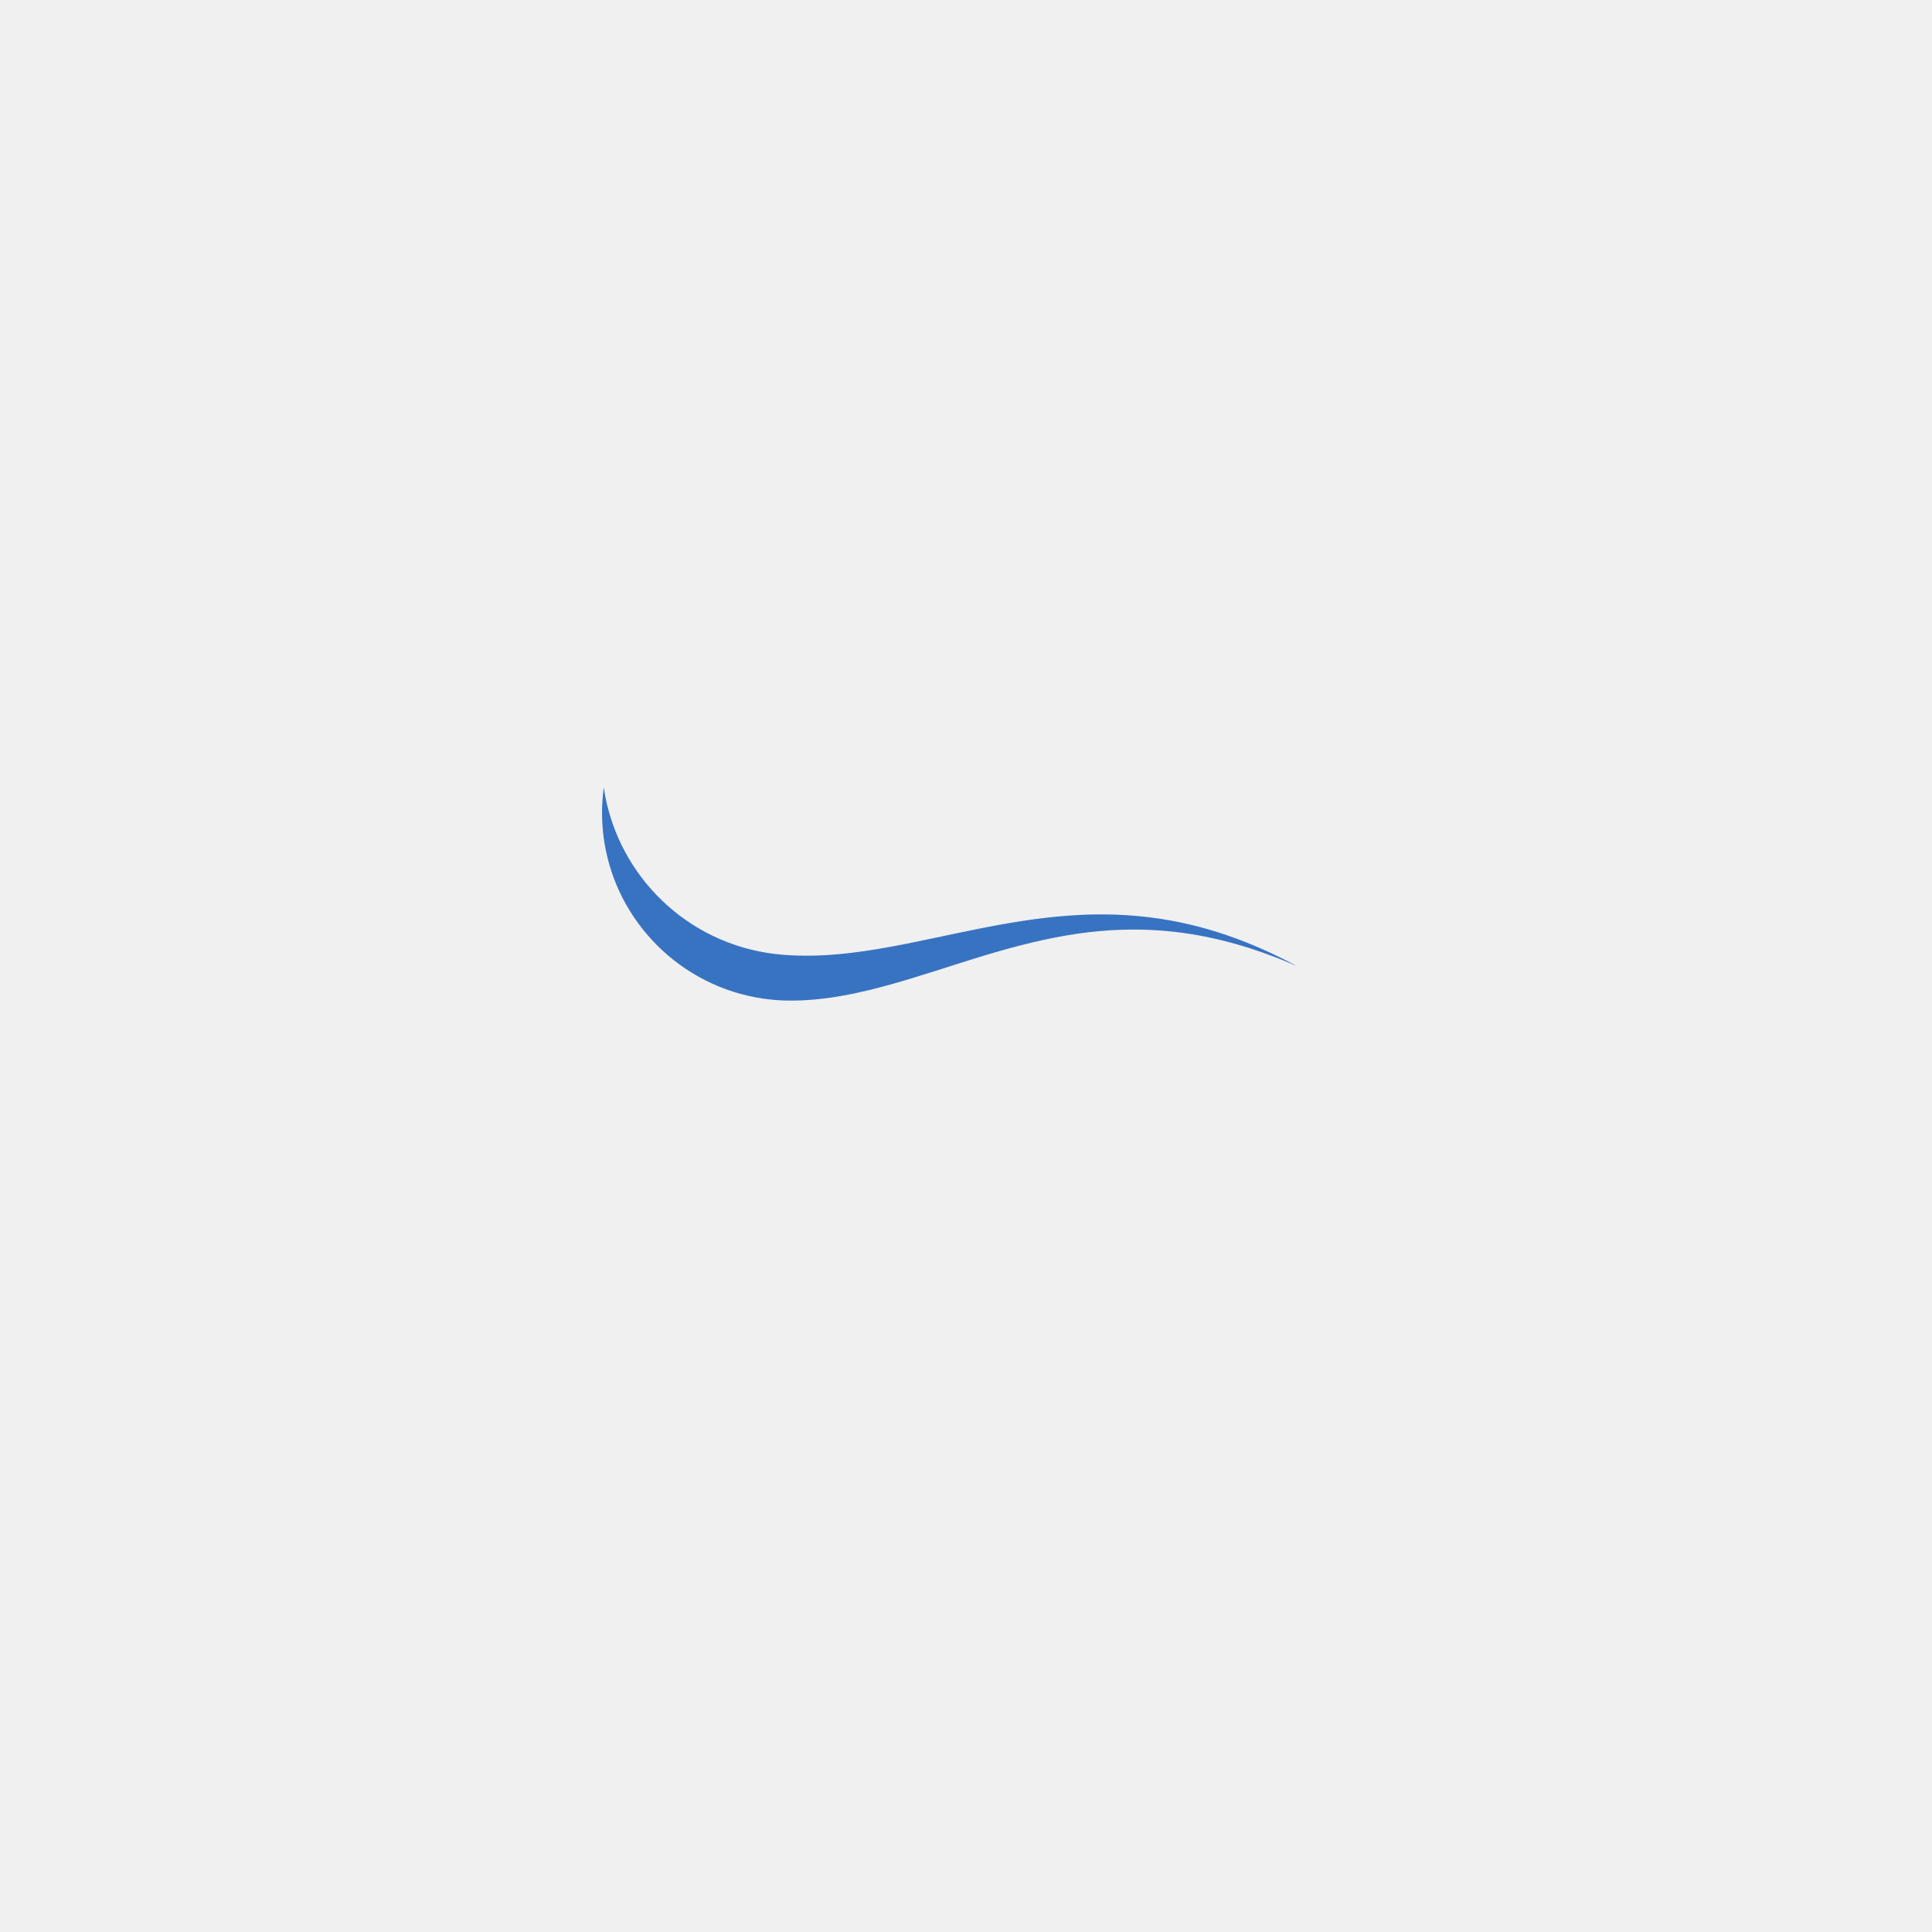
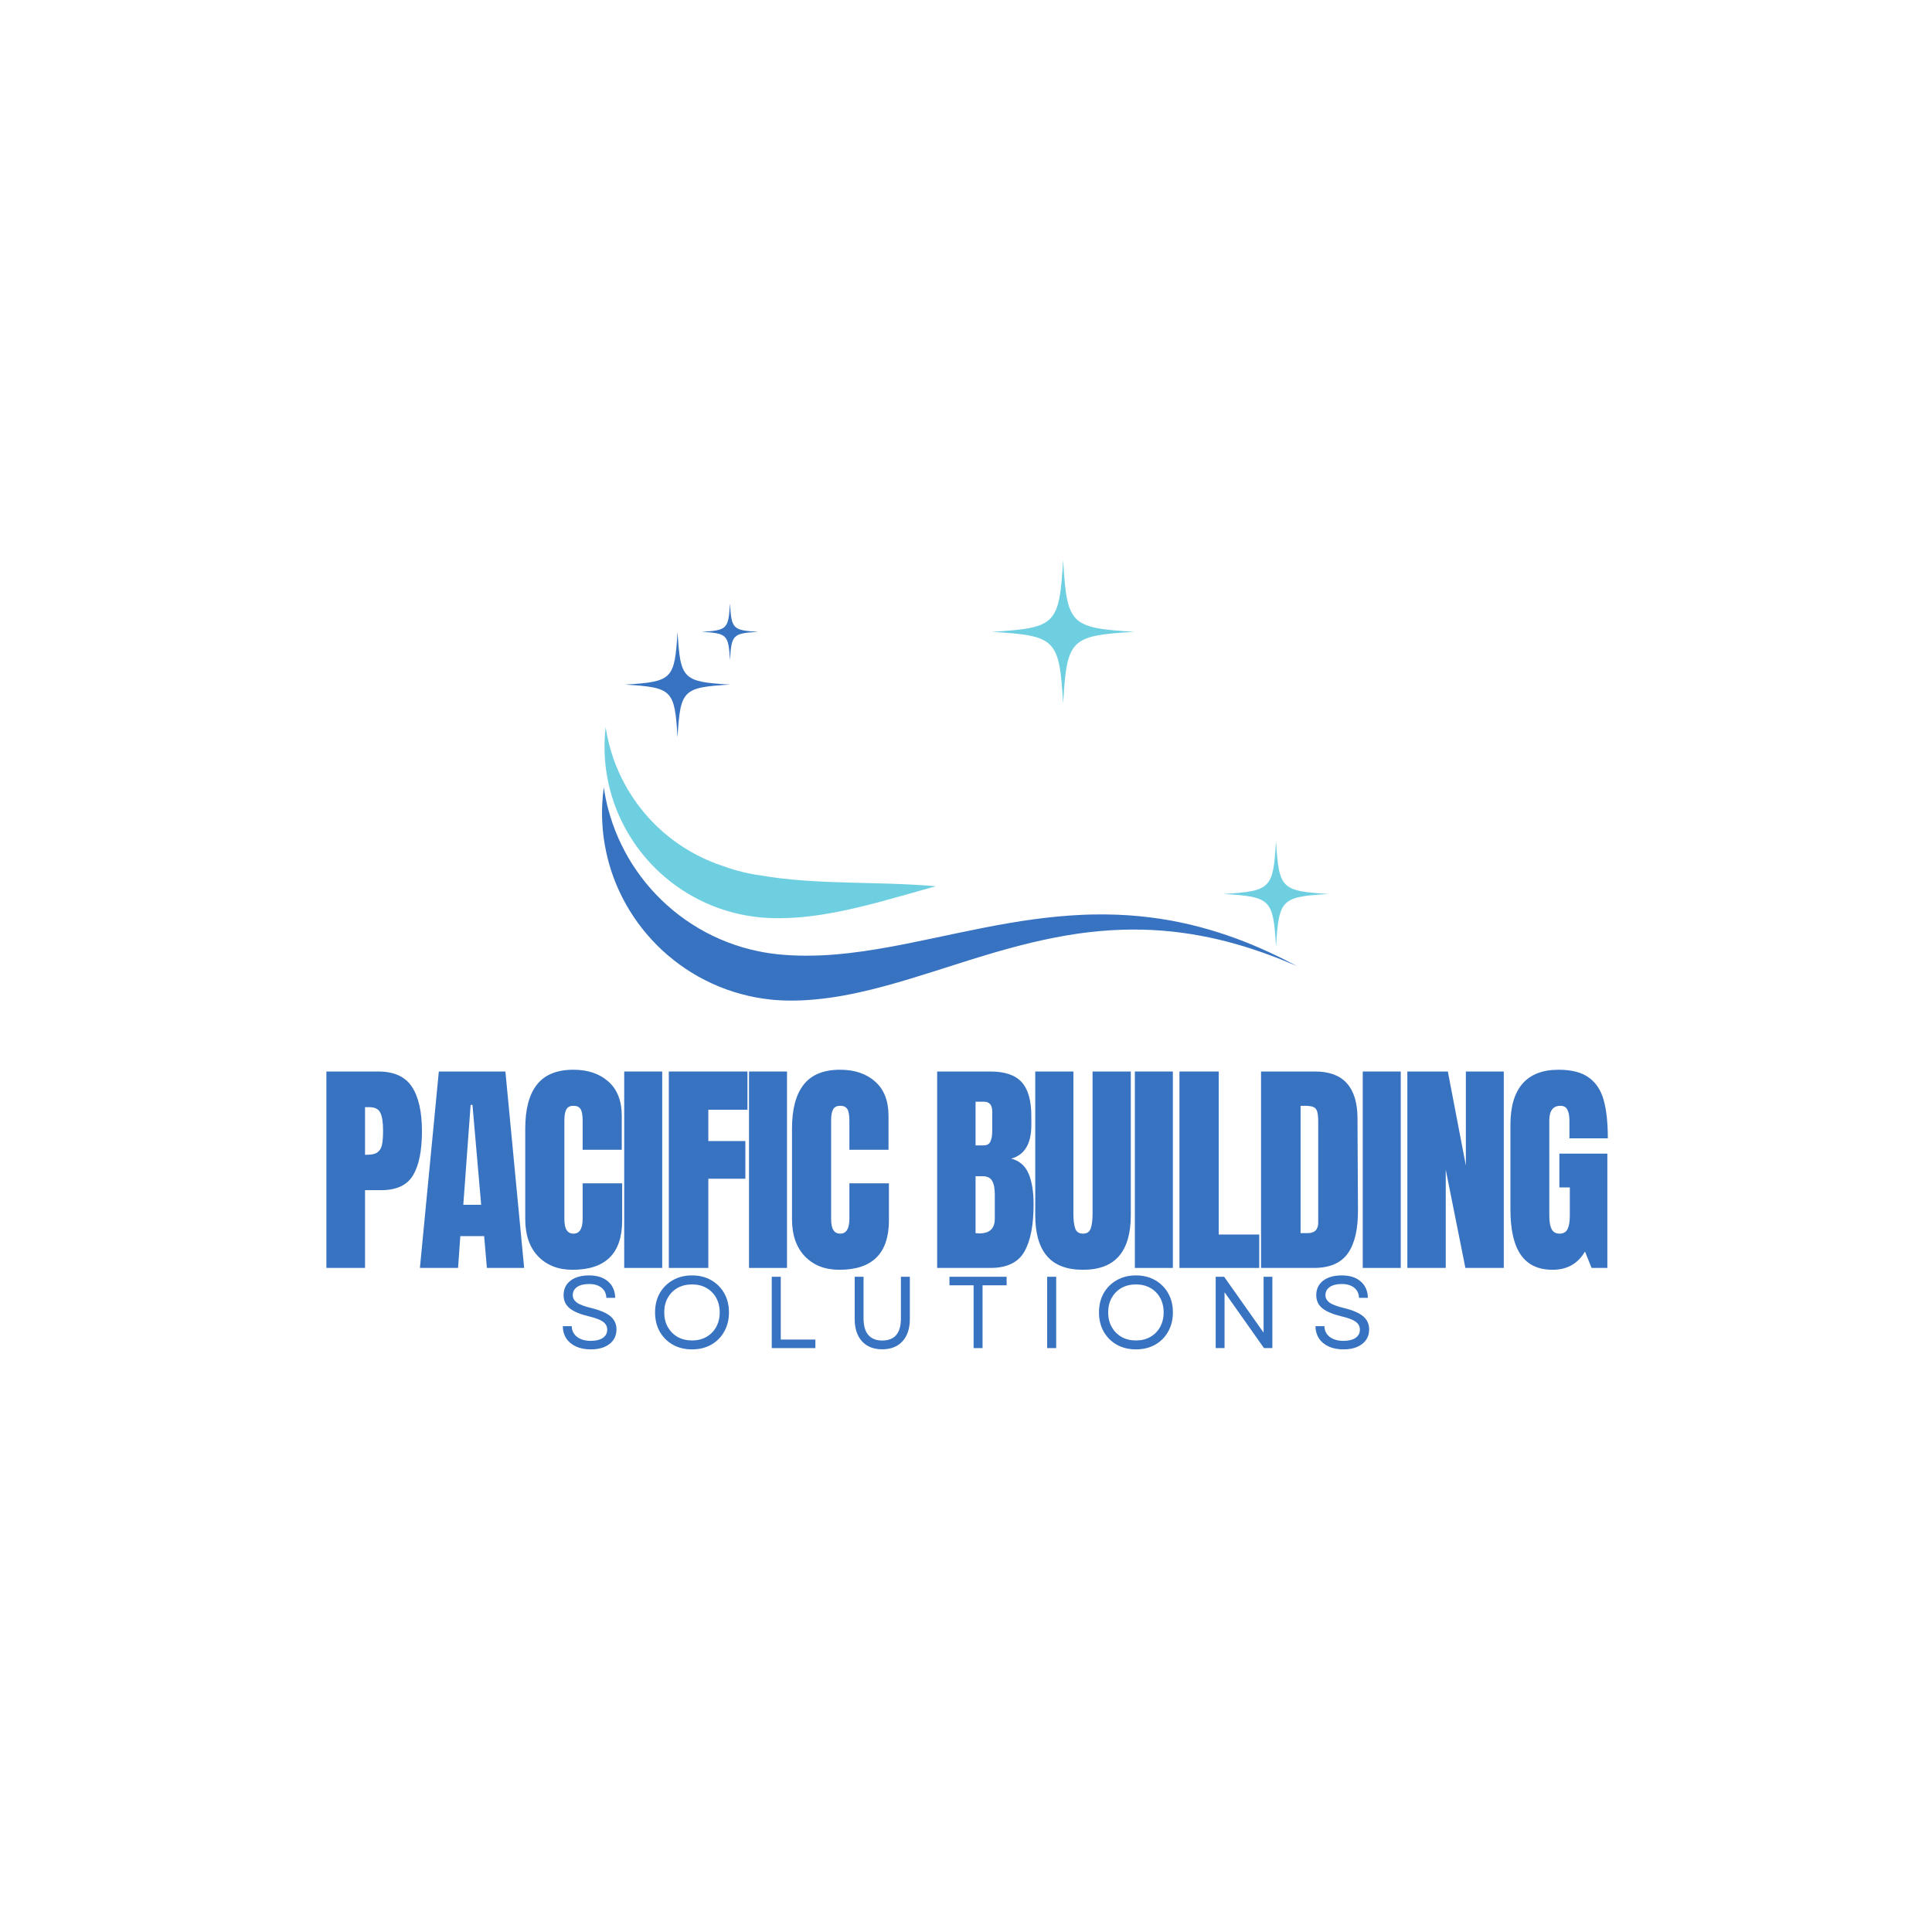
<svg xmlns="http://www.w3.org/2000/svg" width="500" zoomAndPan="magnify" viewBox="0 0 375 375" height="500" preserveAspectRatio="xMidYMid meet" version="1.2">
  <defs>
    <clipPath id="7f98d06327">
      <path d="M 116.855 152.742 L 251.727 152.742 L 251.727 194.215 L 116.855 194.215 Z M 116.855 152.742 " />
    </clipPath>
    <clipPath id="85b00d1730">
      <path d="M 192 108.723 L 221 108.723 L 221 137 L 192 137 Z M 192 108.723 " />
    </clipPath>
    <clipPath id="8fbc46336c">
      <path d="M 237.418 163.184 L 257.855 163.184 L 257.855 183.793 L 237.418 183.793 Z M 237.418 163.184 " />
    </clipPath>
  </defs>
  <g id="f29f0d1432">
+     <rect x="0" width="375" y="0" height="375" style="fill:#ffffff;fill-opacity:1;stroke:none;" />
+     <rect x="0" width="375" y="0" height="375" style="fill:#ffffff;fill-opacity:1;stroke:none;" />
    <g clip-rule="nonzero" clip-path="url(#7f98d06327)">
      <path style=" stroke:none;fill-rule:nonzero;fill:#3873c2;fill-opacity:1;" d="M 244.578 184.031 C 240.637 182.312 236.094 180.668 231.035 179.469 C 225.984 178.266 220.418 177.535 214.52 177.488 C 213.781 177.484 213.039 177.484 212.289 177.5 C 211.918 177.504 211.543 177.516 211.164 177.523 C 210.789 177.539 210.41 177.547 210.031 177.566 C 208.516 177.637 206.98 177.742 205.43 177.883 C 204.656 177.957 203.875 178.035 203.09 178.129 C 202.309 178.219 201.52 178.316 200.727 178.422 C 199.141 178.633 197.543 178.891 195.926 179.16 C 194.309 179.43 192.68 179.738 191.031 180.059 C 189.383 180.379 187.719 180.723 186.035 181.074 C 184.344 181.434 182.641 181.793 180.93 182.152 C 179.207 182.52 177.465 182.875 175.699 183.227 C 173.938 183.578 172.145 183.906 170.328 184.211 C 169.418 184.359 168.504 184.504 167.582 184.637 C 166.66 184.77 165.727 184.887 164.789 184.996 C 162.918 185.207 161.012 185.379 159.078 185.449 C 157.148 185.523 155.188 185.52 153.211 185.406 C 152.715 185.379 152.223 185.34 151.727 185.297 L 150.922 185.219 L 150.25 185.137 L 150.086 185.117 L 149.887 185.09 L 149.48 185.035 L 149.074 184.977 C 148.941 184.957 148.82 184.934 148.691 184.914 C 148.438 184.867 148.184 184.828 147.934 184.781 L 147.176 184.633 C 146.168 184.422 145.168 184.18 144.184 183.891 C 143.195 183.598 142.223 183.266 141.262 182.902 C 140.305 182.539 139.363 182.129 138.438 181.688 C 137.512 181.246 136.609 180.766 135.727 180.25 C 134.848 179.734 133.984 179.188 133.148 178.605 C 132.316 178.023 131.504 177.414 130.723 176.77 C 129.938 176.129 129.188 175.449 128.461 174.75 C 127.734 174.051 127.035 173.328 126.371 172.574 C 125.707 171.824 125.074 171.051 124.473 170.254 C 123.875 169.457 123.309 168.641 122.77 167.809 C 120.641 164.465 119.059 160.84 118.074 157.129 C 117.691 155.699 117.398 154.254 117.195 152.812 C 116.875 155.117 116.773 157.496 116.918 159.91 C 117.016 161.668 117.254 163.441 117.625 165.211 C 117.996 166.98 118.5 168.742 119.148 170.469 C 120.441 173.926 122.301 177.246 124.656 180.242 C 125.246 180.988 125.867 181.715 126.516 182.422 C 127.164 183.125 127.848 183.805 128.551 184.465 C 129.258 185.117 129.996 185.746 130.758 186.344 C 131.52 186.945 132.301 187.523 133.113 188.062 C 133.922 188.602 134.758 189.109 135.609 189.59 C 136.465 190.062 137.344 190.504 138.234 190.914 C 139.125 191.324 140.039 191.699 140.965 192.031 C 141.891 192.363 142.832 192.668 143.785 192.922 C 144.738 193.18 145.703 193.406 146.672 193.59 C 147.645 193.773 148.625 193.91 149.609 194.016 L 150.348 194.086 C 150.594 194.105 150.84 194.121 151.086 194.137 C 151.211 194.145 151.328 194.156 151.461 194.16 L 151.852 194.18 L 152.246 194.195 L 152.441 194.203 L 152.602 194.203 L 153.25 194.215 L 154.027 194.215 C 154.508 194.207 154.984 194.199 155.461 194.18 C 157.363 194.098 159.238 193.914 161.082 193.66 C 162.926 193.402 164.734 193.059 166.508 192.676 C 167.395 192.484 168.273 192.281 169.145 192.066 C 170.016 191.852 170.879 191.625 171.734 191.395 C 173.445 190.93 175.129 190.445 176.785 189.938 C 178.441 189.434 180.078 188.926 181.691 188.414 C 183.293 187.902 184.891 187.395 186.477 186.891 C 188.055 186.391 189.613 185.902 191.164 185.438 C 192.711 184.977 194.242 184.523 195.766 184.109 C 197.289 183.695 198.793 183.301 200.293 182.945 C 201.039 182.766 201.785 182.602 202.527 182.438 C 203.27 182.273 204.008 182.125 204.742 181.98 C 206.215 181.695 207.676 181.445 209.117 181.234 C 209.48 181.18 209.84 181.137 210.199 181.086 C 210.559 181.043 210.918 180.992 211.273 180.953 C 211.988 180.871 212.699 180.797 213.406 180.73 C 219.062 180.211 224.457 180.379 229.41 181.047 C 234.363 181.711 238.867 182.852 242.805 184.121 C 246.211 185.223 249.195 186.414 251.723 187.516 C 249.617 186.383 247.234 185.191 244.578 184.031 " />
    </g>
+     <path style=" stroke:none;fill-rule:nonzero;fill:#6ecfe1;fill-opacity:1;" d="M 179.242 171.832 C 177.805 171.734 176.352 171.668 174.879 171.605 C 173.41 171.539 171.918 171.496 170.41 171.457 C 168.895 171.418 167.371 171.375 165.836 171.336 C 164.293 171.297 162.734 171.25 161.156 171.188 C 159.578 171.129 157.984 171.043 156.371 170.934 C 155.566 170.875 154.754 170.812 153.941 170.738 C 153.125 170.664 152.309 170.574 151.488 170.477 C 150.277 170.328 149.059 170.16 147.832 169.945 L 147.613 169.918 L 147.004 169.828 L 146.852 169.805 L 146.672 169.773 L 146.301 169.707 L 145.934 169.645 C 145.812 169.621 145.703 169.598 145.586 169.574 C 145.359 169.527 145.129 169.484 144.898 169.434 L 144.215 169.273 C 143.301 169.055 142.398 168.801 141.508 168.508 C 141.086 168.371 140.668 168.223 140.25 168.066 L 139.602 167.844 L 139.047 167.641 L 138.906 167.59 L 138.742 167.523 L 138.41 167.395 L 138.074 167.262 C 137.965 167.219 137.863 167.172 137.758 167.129 C 137.551 167.039 137.344 166.953 137.137 166.863 L 136.52 166.582 C 135.703 166.195 134.898 165.785 134.117 165.336 C 133.332 164.887 132.566 164.406 131.824 163.902 C 131.074 163.395 130.355 162.852 129.652 162.289 C 128.953 161.727 128.277 161.129 127.629 160.508 C 126.98 159.891 126.355 159.246 125.758 158.582 C 125.164 157.914 124.594 157.227 124.055 156.52 C 123.516 155.812 123.008 155.078 122.527 154.336 C 122.051 153.59 121.598 152.832 121.184 152.055 C 120.77 151.277 120.383 150.488 120.031 149.684 C 119.68 148.883 119.359 148.07 119.066 147.25 C 118.371 145.25 117.867 143.199 117.559 141.141 C 117.379 142.684 117.305 144.258 117.352 145.855 C 117.387 147.461 117.551 149.086 117.84 150.707 C 118.125 152.332 118.535 153.953 119.078 155.547 C 120.156 158.734 121.754 161.816 123.812 164.613 C 124.332 165.312 124.875 165.992 125.445 166.656 C 126.02 167.316 126.621 167.957 127.242 168.574 C 127.867 169.195 128.523 169.785 129.199 170.355 C 129.875 170.922 130.574 171.473 131.297 171.988 C 132.02 172.504 132.766 172.992 133.531 173.453 C 134.297 173.91 135.082 174.34 135.883 174.738 C 136.684 175.137 137.504 175.508 138.34 175.836 C 139.176 176.168 140.023 176.473 140.883 176.73 C 141.746 176.996 142.617 177.227 143.496 177.426 C 144.379 177.617 145.266 177.773 146.16 177.898 L 146.832 177.984 C 147.055 178.012 147.281 178.031 147.504 178.055 C 147.617 178.062 147.727 178.074 147.844 178.086 L 148.199 178.113 L 148.559 178.141 L 148.734 178.152 L 148.883 178.16 L 149.473 178.188 L 150.184 178.211 C 150.617 178.219 151.055 178.223 151.488 178.219 C 153.227 178.203 154.941 178.09 156.629 177.91 C 158.316 177.73 159.973 177.469 161.602 177.172 C 162.414 177.023 163.223 176.863 164.023 176.695 C 164.824 176.523 165.617 176.344 166.402 176.156 C 167.977 175.785 169.523 175.391 171.047 174.98 C 172.574 174.566 174.078 174.152 175.562 173.73 C 177.039 173.312 178.508 172.898 179.969 172.484 C 180.531 172.324 181.09 172.168 181.648 172.012 C 180.852 171.949 180.051 171.887 179.242 171.832 " />
+     <g clip-rule="nonzero" clip-path="url(#85b00d1730)">
+       <path style=" stroke:none;fill-rule:nonzero;fill:#6ecfe1;fill-opacity:1;" d="M 220.172 122.637 C 207.719 123.395 207.105 124.012 206.352 136.547 C 205.594 124.012 204.984 123.395 192.527 122.637 C 204.984 121.875 205.594 121.258 206.352 108.727 C 207.105 121.258 207.719 121.875 220.172 122.637 " />
+     </g>
+     <g clip-rule="nonzero" clip-path="url(#8fbc46336c)">
+       <path style=" stroke:none;fill-rule:nonzero;fill:#6ecfe1;fill-opacity:1;" d="M 257.859 173.516 C 248.688 174.074 248.238 174.527 247.68 183.758 C 247.125 174.527 246.676 174.074 237.504 173.516 C 246.676 172.953 247.125 172.5 247.68 163.27 C 248.238 172.5 248.688 172.953 257.859 173.516 " />
+     </g>
+     <path style=" stroke:none;fill-rule:nonzero;fill:#3873c2;fill-opacity:1;" d="M 141.688 132.879 C 132.516 133.438 132.066 133.891 131.508 143.121 C 130.953 133.891 130.504 133.438 121.332 132.879 C 130.504 132.32 130.953 131.863 131.508 122.637 C 132.066 131.863 132.516 132.32 141.688 132.879 " />
+     <path style=" stroke:none;fill-rule:nonzero;fill:#3873c2;fill-opacity:1;" d="M 147.152 122.637 C 142.227 122.938 141.984 123.18 141.688 128.137 C 141.387 123.18 141.145 122.938 136.223 122.637 C 141.145 122.336 141.387 122.09 141.688 117.137 C 141.984 122.09 142.227 122.336 147.152 122.637 " />
+     <g style="fill:#3873c2;fill-opacity:1;">
+       <g transform="translate(61.66553, 246.1043)">
+         <path style="stroke:none" d="M 1.688 -38.125 L 11.766 -38.125 C 14.805 -38.125 16.977 -37.141 18.281 -35.172 C 19.582 -33.203 20.234 -30.32 20.234 -26.531 C 20.234 -22.75 19.656 -19.895 18.5 -17.969 C 17.352 -16.051 15.285 -15.094 12.297 -15.094 L 9.188 -15.094 L 9.188 0 L 1.688 0 Z M 9.625 -21.969 C 10.539 -21.969 11.211 -22.133 11.641 -22.469 C 12.078 -22.812 12.359 -23.301 12.484 -23.938 C 12.617 -24.57 12.688 -25.484 12.688 -26.672 C 12.688 -28.266 12.508 -29.414 12.156 -30.125 C 11.801 -30.844 11.094 -31.203 10.031 -31.203 L 9.188 -31.203 L 9.188 -21.969 Z M 9.625 -21.969 " />
+       </g>
+     </g>
+     <g style="fill:#3873c2;fill-opacity:1;">
+       <g transform="translate(80.83206, 246.1043)">
+         <path style="stroke:none" d="M 0.672 0 L 4.344 -38.125 L 17.266 -38.125 L 20.906 0 L 13.672 0 L 13.141 -6.172 L 8.516 -6.172 L 8.078 0 Z M 9.094 -12.25 L 12.562 -12.25 L 10.875 -31.641 L 10.516 -31.641 Z M 9.094 -12.25 " />
+       </g>
+     </g>
+     <g style="fill:#3873c2;fill-opacity:1;">
+       <g transform="translate(100.5754, 246.1043)">
+         <path style="stroke:none" d="M 10.562 0.359 C 7.781 0.359 5.551 -0.508 3.875 -2.25 C 2.207 -4 1.375 -6.398 1.375 -9.453 L 1.375 -27.031 C 1.375 -30.812 2.129 -33.66 3.641 -35.578 C 5.148 -37.504 7.516 -38.469 10.734 -38.469 C 13.547 -38.469 15.812 -37.695 17.531 -36.156 C 19.25 -34.625 20.109 -32.41 20.109 -29.516 L 20.109 -22.938 L 12.516 -22.938 L 12.516 -28.578 C 12.516 -29.672 12.379 -30.426 12.109 -30.844 C 11.848 -31.258 11.391 -31.469 10.734 -31.469 C 10.055 -31.469 9.594 -31.227 9.344 -30.75 C 9.094 -30.281 8.969 -29.586 8.969 -28.672 L 8.969 -9.547 C 8.969 -8.535 9.113 -7.801 9.406 -7.344 C 9.695 -6.883 10.141 -6.656 10.734 -6.656 C 11.922 -6.656 12.516 -7.617 12.516 -9.547 L 12.516 -16.422 L 20.188 -16.422 L 20.188 -9.234 C 20.188 -2.836 16.977 0.359 10.562 0.359 Z M 10.562 0.359 " />
+       </g>
+     </g>
+     <g style="fill:#3873c2;fill-opacity:1;">
+       <g transform="translate(119.8306, 246.1043)">
+         <path style="stroke:none" d="M 1.328 0 L 1.328 -38.125 L 8.703 -38.125 L 8.703 0 Z M 1.328 0 " />
+       </g>
+     </g>
+     <g style="fill:#3873c2;fill-opacity:1;">
+       <g transform="translate(128.1272, 246.1043)">
+         <path style="stroke:none" d="M 1.688 0 L 1.688 -38.125 L 16.953 -38.125 L 16.953 -30.703 L 9.359 -30.703 L 9.359 -24.625 L 16.547 -24.625 L 16.547 -17.312 L 9.359 -17.312 L 9.359 0 Z M 1.688 0 " />
+       </g>
+     </g>
+     <g style="fill:#3873c2;fill-opacity:1;">
+       <g transform="translate(144.0549, 246.1043)">
+         <path style="stroke:none" d="M 1.328 0 L 1.328 -38.125 L 8.703 -38.125 L 8.703 0 Z M 1.328 0 " />
+       </g>
+     </g>
+     <g style="fill:#3873c2;fill-opacity:1;">
+       <g transform="translate(152.3515, 246.1043)">
+         <path style="stroke:none" d="M 10.562 0.359 C 7.781 0.359 5.551 -0.508 3.875 -2.25 C 2.207 -4 1.375 -6.398 1.375 -9.453 L 1.375 -27.031 C 1.375 -30.812 2.129 -33.66 3.641 -35.578 C 5.148 -37.504 7.516 -38.469 10.734 -38.469 C 13.547 -38.469 15.812 -37.695 17.531 -36.156 C 19.25 -34.625 20.109 -32.41 20.109 -29.516 L 20.109 -22.938 L 12.516 -22.938 L 12.516 -28.578 C 12.516 -29.672 12.379 -30.426 12.109 -30.844 C 11.848 -31.258 11.391 -31.469 10.734 -31.469 C 10.055 -31.469 9.594 -31.227 9.344 -30.75 C 9.094 -30.281 8.969 -29.586 8.969 -28.672 L 8.969 -9.547 C 8.969 -8.535 9.113 -7.801 9.406 -7.344 C 9.695 -6.883 10.141 -6.656 10.734 -6.656 C 11.922 -6.656 12.516 -7.617 12.516 -9.547 L 12.516 -16.422 L 20.188 -16.422 L 20.188 -9.234 C 20.188 -2.836 16.977 0.359 10.562 0.359 Z M 10.562 0.359 " />
+       </g>
+     </g>
+     <g style="fill:#3873c2;fill-opacity:1;">
+       <g transform="translate(171.6068, 246.1043)">
+         <path style="stroke:none" d="" />
+       </g>
+     </g>
+     <g style="fill:#3873c2;fill-opacity:1;">
+       <g transform="translate(180.2139, 246.1043)">
+         <path style="stroke:none" d="M 1.688 -38.125 L 12.031 -38.125 C 14.812 -38.125 16.828 -37.441 18.078 -36.078 C 19.336 -34.711 19.969 -32.492 19.969 -29.422 L 19.969 -27.734 C 19.969 -24.098 18.664 -21.926 16.062 -21.219 C 17.656 -20.801 18.773 -19.836 19.422 -18.328 C 20.078 -16.816 20.406 -14.82 20.406 -12.344 C 20.406 -8.281 19.801 -5.207 18.594 -3.125 C 17.383 -1.039 15.195 0 12.031 0 L 1.688 0 Z M 10.688 -23.781 C 11.344 -23.781 11.785 -24.023 12.016 -24.516 C 12.254 -25.004 12.375 -25.691 12.375 -26.578 L 12.375 -30.391 C 12.375 -31.641 11.828 -32.266 10.734 -32.266 L 9.141 -32.266 L 9.141 -23.781 Z M 9.891 -6.703 C 11.879 -6.703 12.875 -7.648 12.875 -9.547 L 12.875 -14.281 C 12.875 -15.438 12.703 -16.312 12.359 -16.906 C 12.016 -17.5 11.414 -17.797 10.562 -17.797 L 9.141 -17.797 L 9.141 -6.75 Z M 9.891 -6.703 " />
+       </g>
+     </g>
+     <g style="fill:#3873c2;fill-opacity:1;">
+       <g transform="translate(199.691, 246.1043)">
+         <path style="stroke:none" d="M 10.516 0.359 C 7.379 0.359 5.051 -0.523 3.531 -2.297 C 2.008 -4.078 1.25 -6.711 1.25 -10.203 L 1.25 -38.125 L 8.656 -38.125 L 8.656 -10.516 C 8.656 -9.305 8.77 -8.359 9 -7.672 C 9.238 -6.992 9.742 -6.656 10.516 -6.656 C 11.285 -6.656 11.785 -6.988 12.016 -7.656 C 12.254 -8.32 12.375 -9.273 12.375 -10.516 L 12.375 -38.125 L 19.797 -38.125 L 19.797 -10.203 C 19.797 -6.711 19.031 -4.078 17.5 -2.297 C 15.977 -0.523 13.648 0.359 10.516 0.359 Z M 10.516 0.359 " />
+       </g>
+     </g>
+     <g style="fill:#3873c2;fill-opacity:1;">
+       <g transform="translate(218.9463, 246.1043)">
+         <path style="stroke:none" d="M 1.328 0 L 1.328 -38.125 L 8.703 -38.125 L 8.703 0 Z M 1.328 0 " />
+       </g>
+     </g>
+     <g style="fill:#3873c2;fill-opacity:1;">
+       <g transform="translate(227.2428, 246.1043)">
+         <path style="stroke:none" d="M 1.688 0 L 1.688 -38.125 L 9.312 -38.125 L 9.312 -6.484 L 17.172 -6.484 L 17.172 0 Z M 1.688 0 " />
+       </g>
+     </g>
+     <g style="fill:#3873c2;fill-opacity:1;">
+       <g transform="translate(243.0818, 246.1043)">
+         <path style="stroke:none" d="M 1.688 -38.125 L 12.203 -38.125 C 14.922 -38.125 16.961 -37.367 18.328 -35.859 C 19.691 -34.348 20.383 -32.113 20.406 -29.156 L 20.5 -11.312 C 20.531 -7.562 19.879 -4.738 18.547 -2.844 C 17.211 -0.945 15.008 0 11.938 0 L 1.688 0 Z M 10.688 -6.75 C 12.082 -6.75 12.781 -7.426 12.781 -8.781 L 12.781 -28.438 C 12.781 -29.301 12.711 -29.945 12.578 -30.375 C 12.441 -30.801 12.195 -31.086 11.844 -31.234 C 11.488 -31.391 10.941 -31.469 10.203 -31.469 L 9.359 -31.469 L 9.359 -6.75 Z M 10.688 -6.75 " />
+       </g>
+     </g>
+     <g style="fill:#3873c2;fill-opacity:1;">
+       <g transform="translate(263.1801, 246.1043)">
+         <path style="stroke:none" d="M 1.328 0 L 1.328 -38.125 L 8.703 -38.125 L 8.703 0 Z M 1.328 0 " />
+       </g>
+     </g>
+     <g style="fill:#3873c2;fill-opacity:1;">
+       <g transform="translate(271.4766, 246.1043)">
+         <path style="stroke:none" d="M 1.688 0 L 1.688 -38.125 L 9.547 -38.125 L 13.047 -19.875 L 13.047 -38.125 L 20.406 -38.125 L 20.406 0 L 12.953 0 L 9.141 -19.078 L 9.141 0 Z M 1.688 0 " />
+       </g>
+     </g>
+     <g style="fill:#3873c2;fill-opacity:1;">
+       <g transform="translate(291.7967, 246.1043)">
+         <path style="stroke:none" d="M 9.547 0.359 C 6.785 0.359 4.734 -0.609 3.391 -2.547 C 2.047 -4.484 1.375 -7.422 1.375 -11.359 L 1.375 -27.781 C 1.375 -31.301 2.156 -33.961 3.719 -35.766 C 5.289 -37.566 7.629 -38.469 10.734 -38.469 C 13.254 -38.469 15.207 -37.961 16.594 -36.953 C 17.988 -35.953 18.953 -34.488 19.484 -32.562 C 20.016 -30.645 20.281 -28.176 20.281 -25.156 L 12.828 -25.156 L 12.828 -28.578 C 12.828 -29.492 12.695 -30.203 12.438 -30.703 C 12.188 -31.211 11.738 -31.469 11.094 -31.469 C 9.645 -31.469 8.922 -30.52 8.922 -28.625 L 8.922 -10.156 C 8.922 -9.008 9.066 -8.141 9.359 -7.547 C 9.66 -6.953 10.18 -6.656 10.922 -6.656 C 11.66 -6.656 12.176 -6.953 12.469 -7.547 C 12.758 -8.141 12.906 -9.008 12.906 -10.156 L 12.906 -15.625 L 10.875 -15.625 L 10.875 -22.188 L 20.188 -22.188 L 20.188 0 L 17.125 0 L 15.844 -3.188 C 14.477 -0.82 12.379 0.359 9.547 0.359 Z M 9.547 0.359 " />
+       </g>
+     </g>
+     <g style="fill:#3873c2;fill-opacity:1;">
+       <g transform="translate(108.0489, 261.664)">
+         <path style="stroke:none" d="M 6.625 0.25 C 5.52 0.25 4.562 0.062 3.75 -0.312 C 2.938 -0.688 2.305 -1.211 1.859 -1.891 C 1.422 -2.566 1.195 -3.352 1.188 -4.25 L 2.922 -4.25 C 2.953 -3.363 3.305 -2.664 3.984 -2.156 C 4.66 -1.656 5.539 -1.406 6.625 -1.406 C 7.602 -1.406 8.379 -1.594 8.953 -1.969 C 9.523 -2.352 9.812 -2.891 9.812 -3.578 C 9.812 -4.223 9.535 -4.738 8.984 -5.125 C 8.43 -5.52 7.523 -5.863 6.266 -6.156 C 4.566 -6.562 3.32 -7.082 2.531 -7.719 C 1.738 -8.363 1.344 -9.219 1.344 -10.281 C 1.344 -11.457 1.785 -12.391 2.672 -13.078 C 3.566 -13.766 4.773 -14.109 6.297 -14.109 C 7.848 -14.109 9.07 -13.719 9.969 -12.938 C 10.875 -12.156 11.336 -11.094 11.359 -9.75 L 9.641 -9.75 C 9.617 -10.582 9.305 -11.238 8.703 -11.719 C 8.109 -12.195 7.305 -12.438 6.297 -12.438 C 5.305 -12.438 4.531 -12.242 3.969 -11.859 C 3.406 -11.473 3.125 -10.945 3.125 -10.281 C 3.125 -9.719 3.383 -9.238 3.906 -8.844 C 4.426 -8.457 5.359 -8.102 6.703 -7.781 C 8.473 -7.344 9.734 -6.797 10.484 -6.141 C 11.234 -5.484 11.609 -4.648 11.609 -3.641 C 11.609 -2.441 11.156 -1.492 10.25 -0.797 C 9.352 -0.098 8.145 0.25 6.625 0.25 Z M 6.625 0.25 " />
+       </g>
+     </g>
+     <g style="fill:#3873c2;fill-opacity:1;">
+       <g transform="translate(126.0064, 261.664)">
+         <path style="stroke:none" d="M 8.312 0.25 C 6.914 0.25 5.676 -0.051 4.594 -0.656 C 3.508 -1.27 2.66 -2.117 2.047 -3.203 C 1.441 -4.285 1.141 -5.523 1.141 -6.922 C 1.141 -8.336 1.441 -9.582 2.047 -10.656 C 2.66 -11.727 3.508 -12.57 4.594 -13.188 C 5.676 -13.801 6.914 -14.109 8.312 -14.109 C 9.719 -14.109 10.957 -13.801 12.031 -13.188 C 13.113 -12.57 13.957 -11.727 14.562 -10.656 C 15.176 -9.582 15.484 -8.336 15.484 -6.922 C 15.484 -5.523 15.176 -4.285 14.562 -3.203 C 13.957 -2.117 13.113 -1.27 12.031 -0.656 C 10.957 -0.051 9.719 0.25 8.312 0.25 Z M 2.922 -6.922 C 2.922 -5.859 3.148 -4.914 3.609 -4.094 C 4.066 -3.281 4.695 -2.641 5.5 -2.172 C 6.312 -1.711 7.25 -1.484 8.312 -1.484 C 9.375 -1.484 10.305 -1.711 11.109 -2.172 C 11.922 -2.641 12.551 -3.281 13 -4.094 C 13.457 -4.914 13.688 -5.859 13.688 -6.922 C 13.688 -8.004 13.457 -8.953 13 -9.766 C 12.551 -10.578 11.922 -11.211 11.109 -11.672 C 10.305 -12.129 9.375 -12.359 8.312 -12.359 C 7.25 -12.359 6.312 -12.129 5.5 -11.672 C 4.695 -11.211 4.066 -10.578 3.609 -9.766 C 3.148 -8.953 2.922 -8.004 2.922 -6.922 Z M 2.922 -6.922 " />
+       </g>
+     </g>
+     <g style="fill:#3873c2;fill-opacity:1;">
+       <g transform="translate(147.781, 261.664)">
+         <path style="stroke:none" d="M 2.016 0 L 2.016 -13.844 L 3.766 -13.844 L 3.766 -1.656 L 10.484 -1.656 L 10.484 0 Z M 2.016 0 " />
+       </g>
+     </g>
+     <g style="fill:#3873c2;fill-opacity:1;">
+       <g transform="translate(164.0377, 261.664)">
+         <path style="stroke:none" d="M 7.203 0.234 C 5.523 0.234 4.211 -0.285 3.266 -1.328 C 2.328 -2.367 1.859 -3.805 1.859 -5.641 L 1.859 -13.844 L 3.578 -13.844 L 3.578 -5.75 C 3.578 -4.344 3.883 -3.273 4.5 -2.547 C 5.125 -1.828 6.023 -1.469 7.203 -1.469 C 9.617 -1.469 10.828 -2.895 10.828 -5.75 L 10.828 -13.844 L 12.562 -13.844 L 12.562 -5.641 C 12.562 -3.805 12.086 -2.367 11.141 -1.328 C 10.191 -0.285 8.879 0.234 7.203 0.234 Z M 7.203 0.234 " />
+       </g>
+     </g>
+     <g style="fill:#3873c2;fill-opacity:1;">
+       <g transform="translate(183.617, 261.664)">
+         <path style="stroke:none" d="M 5.359 0 L 5.359 -12.188 L 0.672 -12.188 L 0.672 -13.844 L 11.766 -13.844 L 11.766 -12.188 L 7.094 -12.188 L 7.094 0 Z M 5.359 0 " />
+       </g>
+     </g>
+     <g style="fill:#3873c2;fill-opacity:1;">
+       <g transform="translate(201.2383, 261.664)">
+         <path style="stroke:none" d="M 2.016 0 L 2.016 -13.844 L 3.766 -13.844 L 3.766 0 Z M 2.016 0 " />
+       </g>
+     </g>
+     <g style="fill:#3873c2;fill-opacity:1;">
+       <g transform="translate(212.175, 261.664)">
+         <path style="stroke:none" d="M 8.312 0.25 C 6.914 0.25 5.676 -0.051 4.594 -0.656 C 3.508 -1.27 2.66 -2.117 2.047 -3.203 C 1.441 -4.285 1.141 -5.523 1.141 -6.922 C 1.141 -8.336 1.441 -9.582 2.047 -10.656 C 2.66 -11.727 3.508 -12.57 4.594 -13.188 C 5.676 -13.801 6.914 -14.109 8.312 -14.109 C 9.719 -14.109 10.957 -13.801 12.031 -13.188 C 13.113 -12.57 13.957 -11.727 14.562 -10.656 C 15.176 -9.582 15.484 -8.336 15.484 -6.922 C 15.484 -5.523 15.176 -4.285 14.562 -3.203 C 13.957 -2.117 13.113 -1.27 12.031 -0.656 C 10.957 -0.051 9.719 0.25 8.312 0.25 Z M 2.922 -6.922 C 2.922 -5.859 3.148 -4.914 3.609 -4.094 C 4.066 -3.281 4.695 -2.641 5.5 -2.172 C 6.312 -1.711 7.25 -1.484 8.312 -1.484 C 9.375 -1.484 10.305 -1.711 11.109 -2.172 C 11.922 -2.641 12.551 -3.281 13 -4.094 C 13.457 -4.914 13.688 -5.859 13.688 -6.922 C 13.688 -8.004 13.457 -8.953 13 -9.766 C 12.551 -10.578 11.922 -11.211 11.109 -11.672 C 10.305 -12.129 9.375 -12.359 8.312 -12.359 C 7.25 -12.359 6.312 -12.129 5.5 -11.672 C 4.695 -11.211 4.066 -10.578 3.609 -9.766 C 3.148 -8.953 2.922 -8.004 2.922 -6.922 Z M 2.922 -6.922 " />
+       </g>
+     </g>
+     <g style="fill:#3873c2;fill-opacity:1;">
+       <g transform="translate(233.9496, 261.664)">
+         <path style="stroke:none" d="M 2.016 0 L 2.016 -13.844 L 3.656 -13.844 L 11.312 -3 L 11.312 -13.844 L 13.016 -13.844 L 13.016 0 L 11.391 0 L 3.734 -10.844 L 3.734 0 Z M 2.016 0 " />
+       </g>
+     </g>
+     <g style="fill:#3873c2;fill-opacity:1;">
+       <g transform="translate(254.142, 261.664)">
+         <path style="stroke:none" d="M 6.625 0.25 C 5.52 0.25 4.562 0.062 3.75 -0.312 C 2.938 -0.688 2.305 -1.211 1.859 -1.891 C 1.422 -2.566 1.195 -3.352 1.188 -4.25 L 2.922 -4.25 C 2.953 -3.363 3.305 -2.664 3.984 -2.156 C 4.66 -1.656 5.539 -1.406 6.625 -1.406 C 7.602 -1.406 8.379 -1.594 8.953 -1.969 C 9.523 -2.352 9.812 -2.891 9.812 -3.578 C 9.812 -4.223 9.535 -4.738 8.984 -5.125 C 8.43 -5.52 7.523 -5.863 6.266 -6.156 C 4.566 -6.562 3.32 -7.082 2.531 -7.719 C 1.738 -8.363 1.344 -9.219 1.344 -10.281 C 1.344 -11.457 1.785 -12.391 2.672 -13.078 C 3.566 -13.766 4.773 -14.109 6.297 -14.109 C 7.848 -14.109 9.07 -13.719 9.969 -12.938 C 10.875 -12.156 11.336 -11.094 11.359 -9.75 L 9.641 -9.75 C 9.617 -10.582 9.305 -11.238 8.703 -11.719 C 8.109 -12.195 7.305 -12.438 6.297 -12.438 C 5.305 -12.438 4.531 -12.242 3.969 -11.859 C 3.406 -11.473 3.125 -10.945 3.125 -10.281 C 3.125 -9.719 3.383 -9.238 3.906 -8.844 C 4.426 -8.457 5.359 -8.102 6.703 -7.781 C 8.473 -7.344 9.734 -6.797 10.484 -6.141 C 11.234 -5.484 11.609 -4.648 11.609 -3.641 C 11.609 -2.441 11.156 -1.492 10.25 -0.797 C 9.352 -0.098 8.145 0.25 6.625 0.25 Z M 6.625 0.25 " />
+       </g>
+     </g>
  </g>
</svg>
